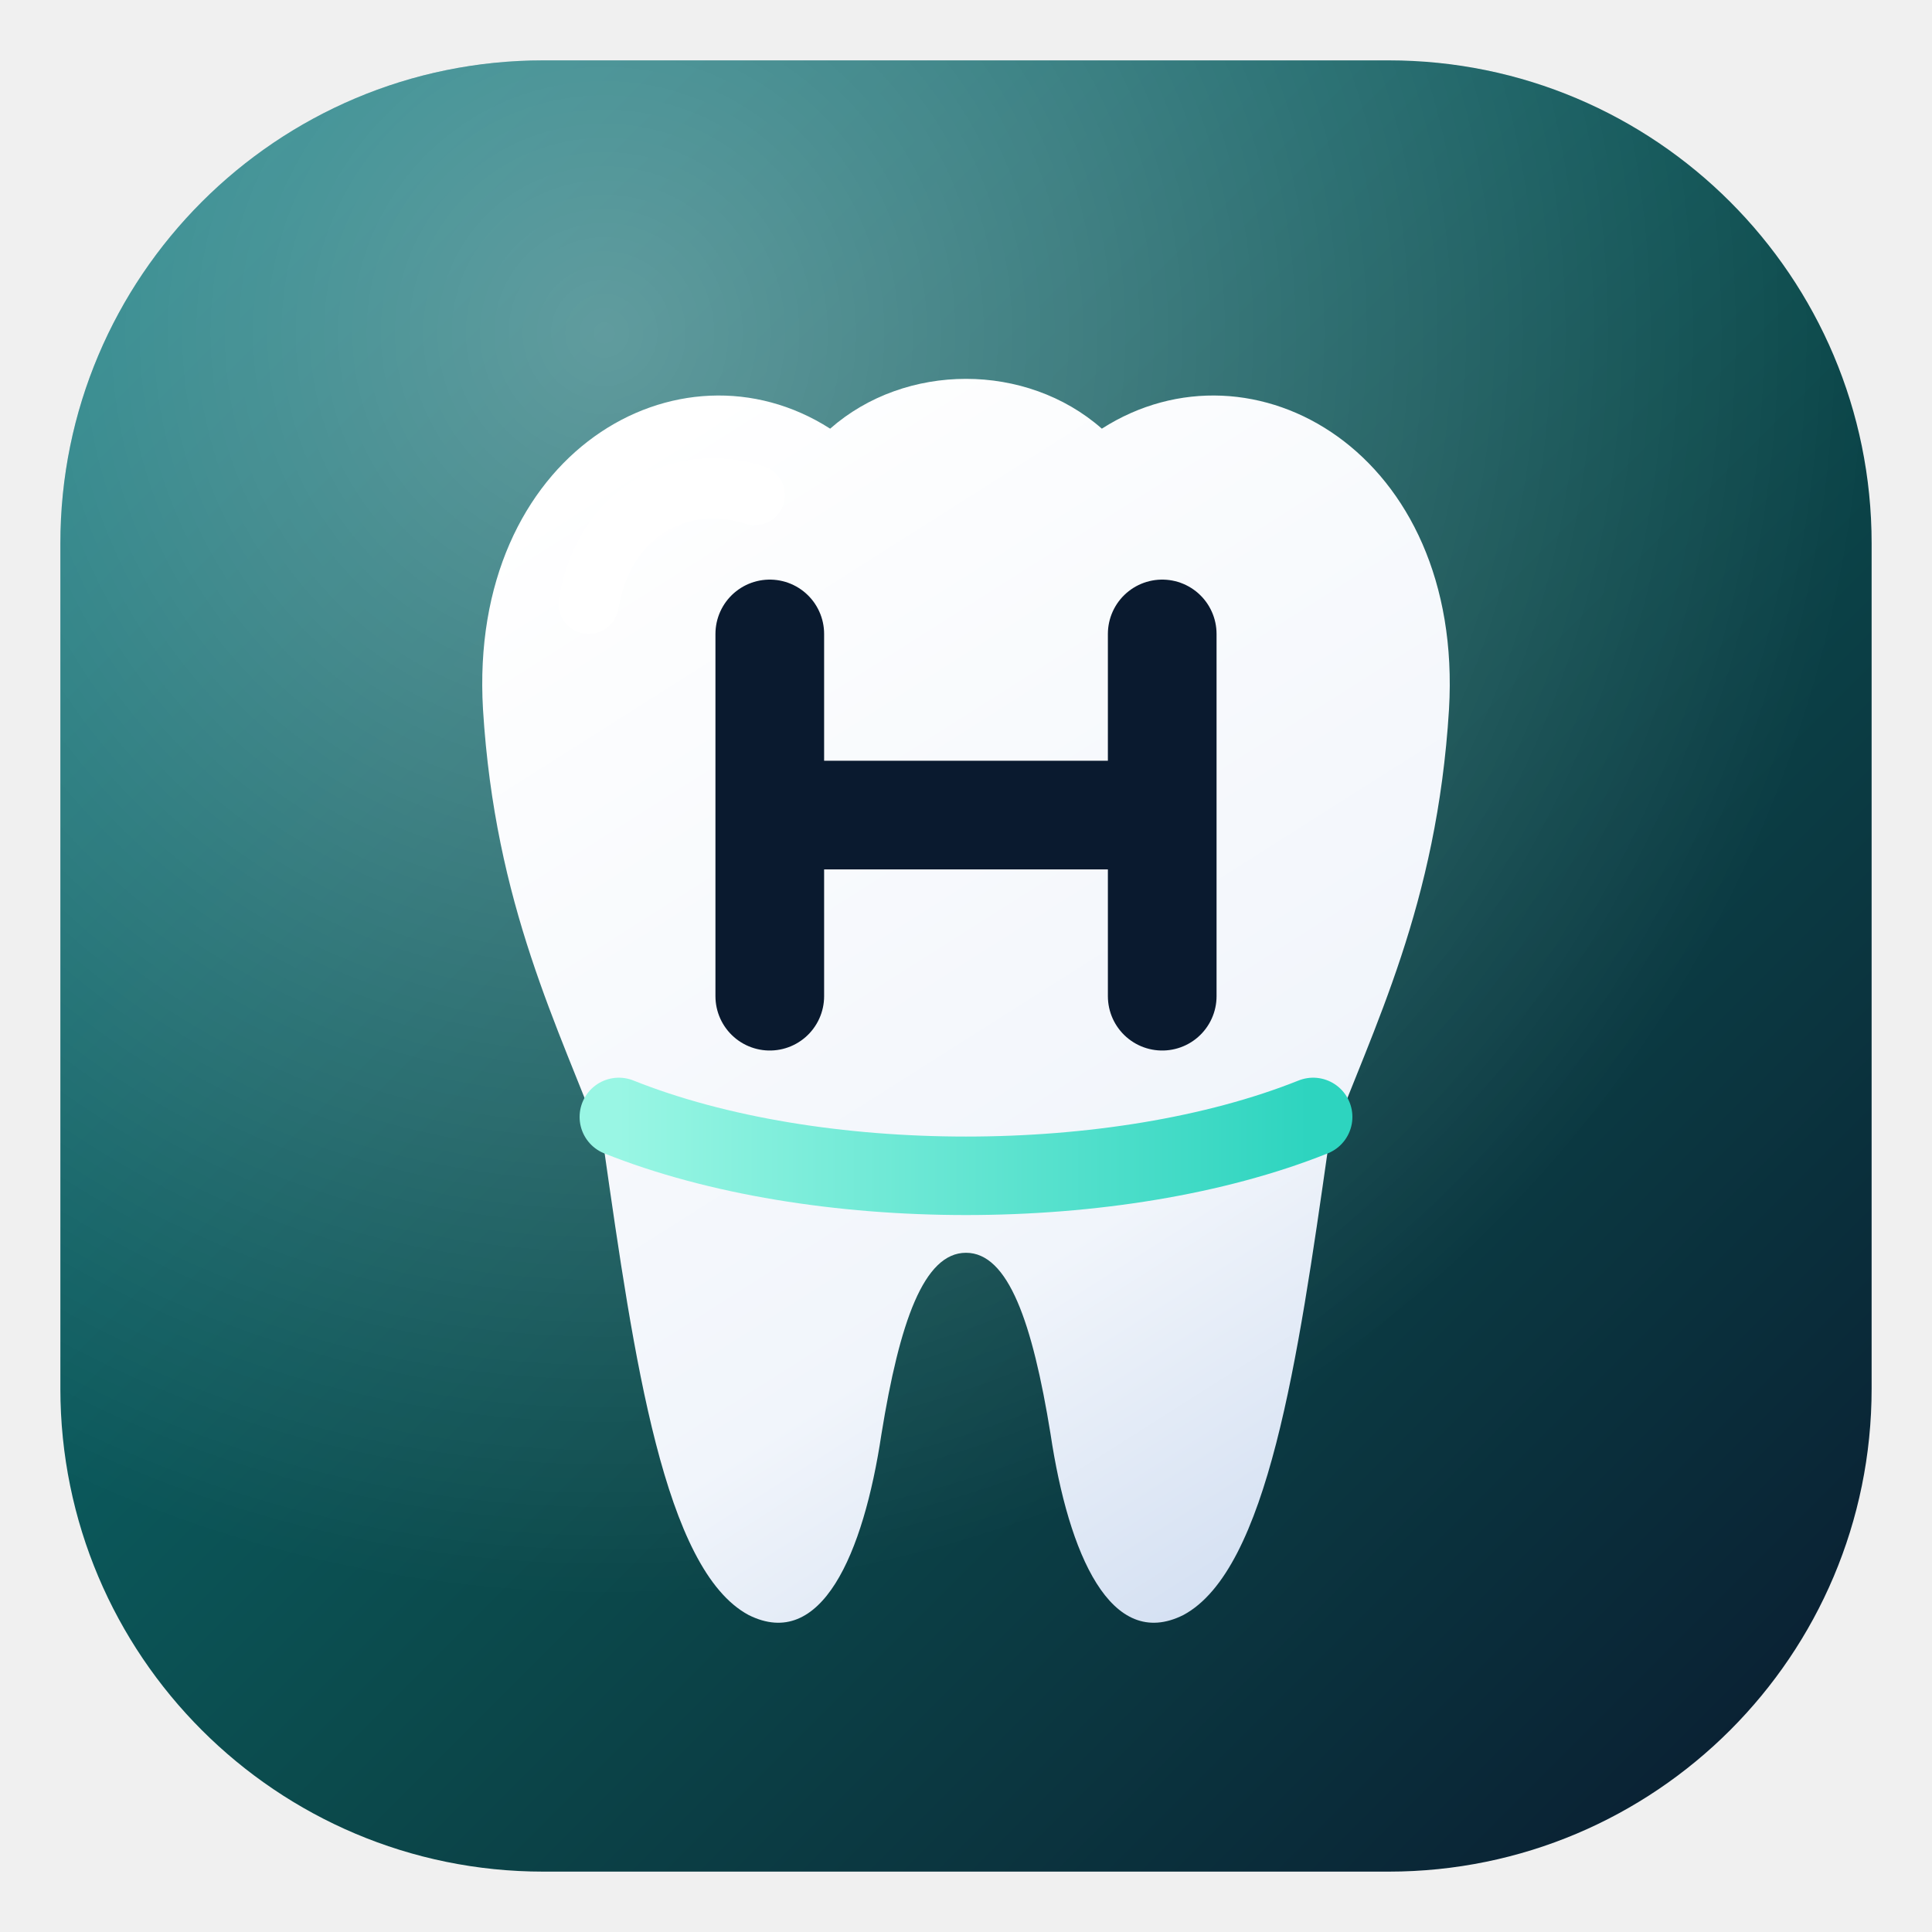
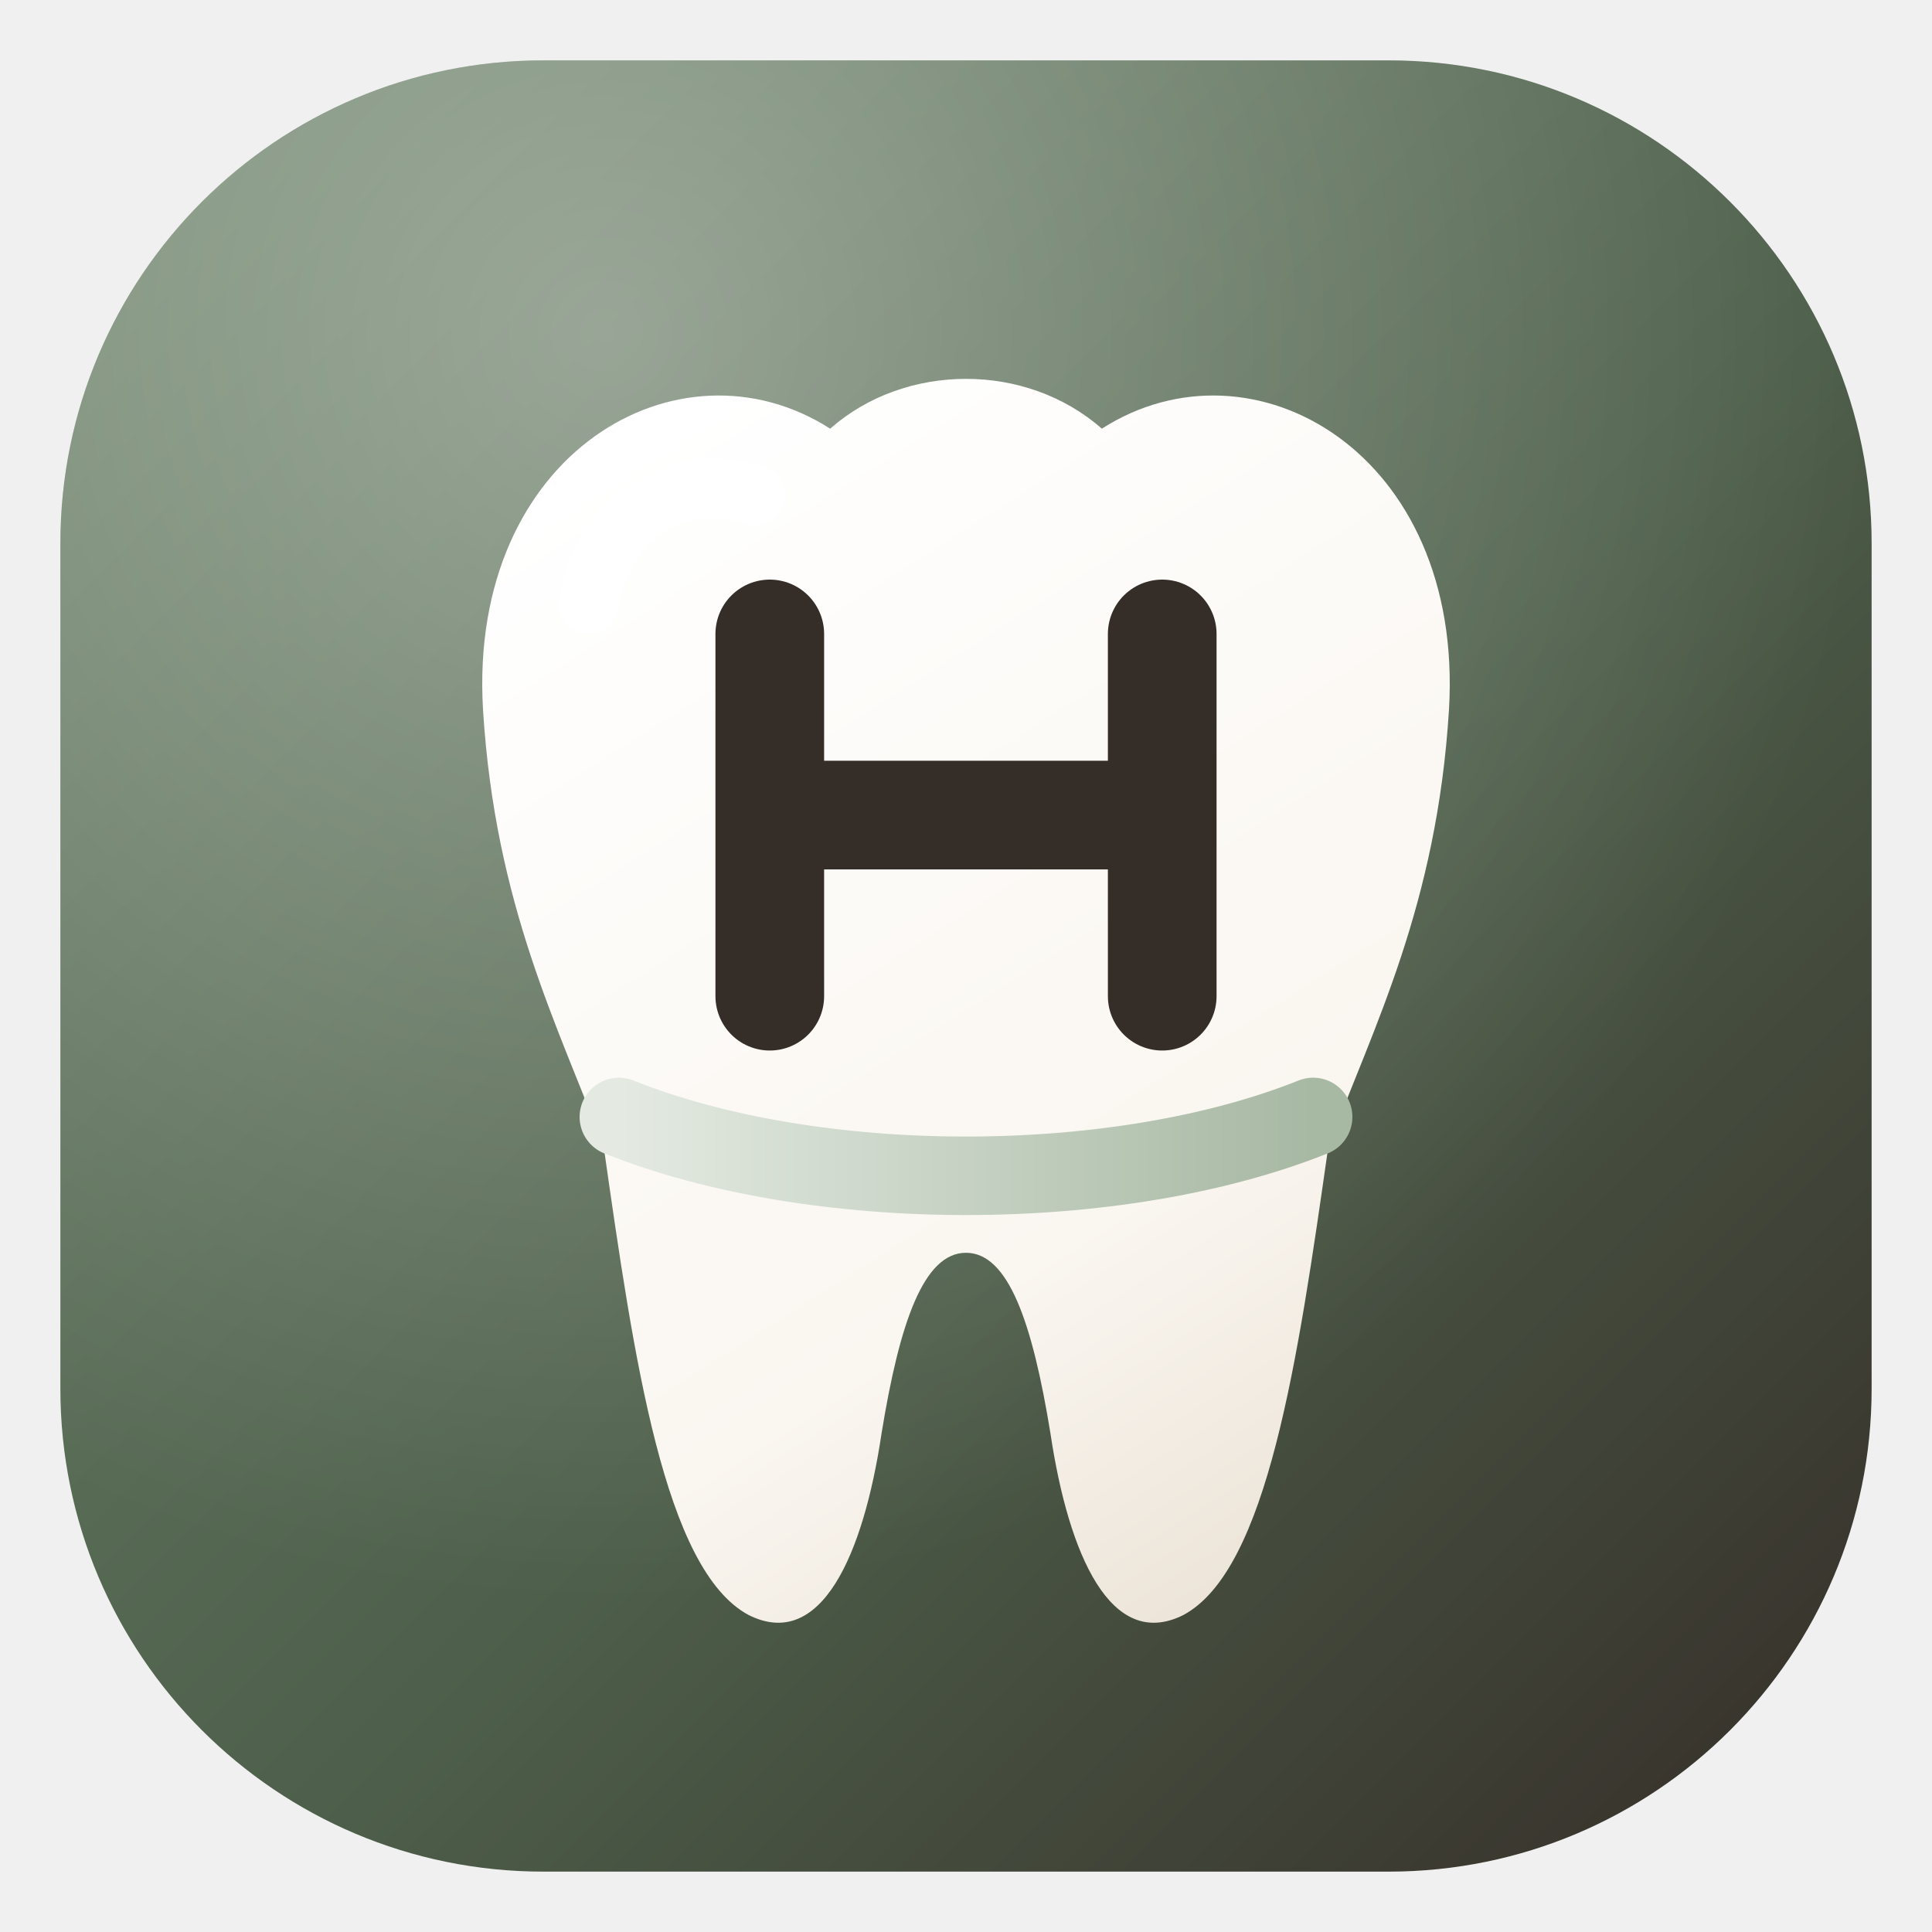
<svg xmlns="http://www.w3.org/2000/svg" viewBox="0 0 64 64" role="img" aria-label="HMHDental">
  <defs>
    <linearGradient id="hmh-bg" x1="0" y1="0" x2="1" y2="1">
-       <stop offset="0" stop-color="#0a7a7f" />
-       <stop offset="0.55" stop-color="#0b4a4c" />
-       <stop offset="1" stop-color="#0a1a2f" />
+       <stop offset="0" stop-color="#70866d" />
+       <stop offset="0.55" stop-color="#4e604b" />
+       <stop offset="1" stop-color="#352d28" />
    </linearGradient>
    <linearGradient id="hmh-tooth" x1="0.25" y1="0" x2="0.75" y2="1">
      <stop offset="0" stop-color="#ffffff" />
-       <stop offset="0.7" stop-color="#f1f5fb" />
-       <stop offset="1" stop-color="#d4e0f2" />
+       <stop offset="0.7" stop-color="#faf6f0" />
+       <stop offset="1" stop-color="#ece4d8" />
    </linearGradient>
    <linearGradient id="hmh-band" x1="0" y1="0" x2="1" y2="0">
-       <stop offset="0" stop-color="#99f6e4" />
-       <stop offset="1" stop-color="#2dd4bf" />
+       <stop offset="0" stop-color="#e4eae2" />
+       <stop offset="1" stop-color="#a7b8a3" />
    </linearGradient>
    <radialGradient id="hmh-gloss" cx="0.3" cy="0.15" r="0.7">
      <stop offset="0" stop-color="#ffffff" stop-opacity="0.35" />
      <stop offset="1" stop-color="#ffffff" stop-opacity="0" />
    </radialGradient>
  </defs>
  <rect x="2" y="2" width="60" height="60" rx="16" fill="url(#hmh-bg)" />
  <rect x="2" y="2" width="60" height="60" rx="16" fill="url(#hmh-gloss)" />
  <path d="M16 23.5 C15.5 15 22.5 11 27.5 14.2 C30 12 34 12 36.5 14.2 C41.5 11 48.5 15 48 23.5 C47.6 30 45.5 34 44 38 C43 45 42 52 39.2 53.5 C36.8 54.7 35.4 51.5 34.8 47.5 C34.2 43.8 33.4 41.5 32 41.5 C30.6 41.5 29.8 43.8 29.2 47.5 C28.6 51.5 27.2 54.7 24.8 53.5 C22 52 21 45 20 38 C18.5 34 16.4 30 16 23.5 Z" fill="url(#hmh-tooth)" />
-   <path d="M25.5 21 V33 M38.5 21 V33 M25.5 27 H38.5" stroke="#0a1a2f" stroke-width="3.6" stroke-linecap="round" fill="none" />
+   <path d="M25.5 21 V33 M38.5 21 V33 M25.5 27 H38.5" stroke="#352d28" stroke-width="3.6" stroke-linecap="round" fill="none" />
  <path d="M20.5 37 C27 39.6 37 39.6 43.5 37" stroke="url(#hmh-band)" stroke-width="2.6" stroke-linecap="round" fill="none" />
  <path d="M19.5 20 C20 17 22.5 15.6 25 16.4" stroke="#ffffff" stroke-width="2" stroke-linecap="round" fill="none" />
</svg>
